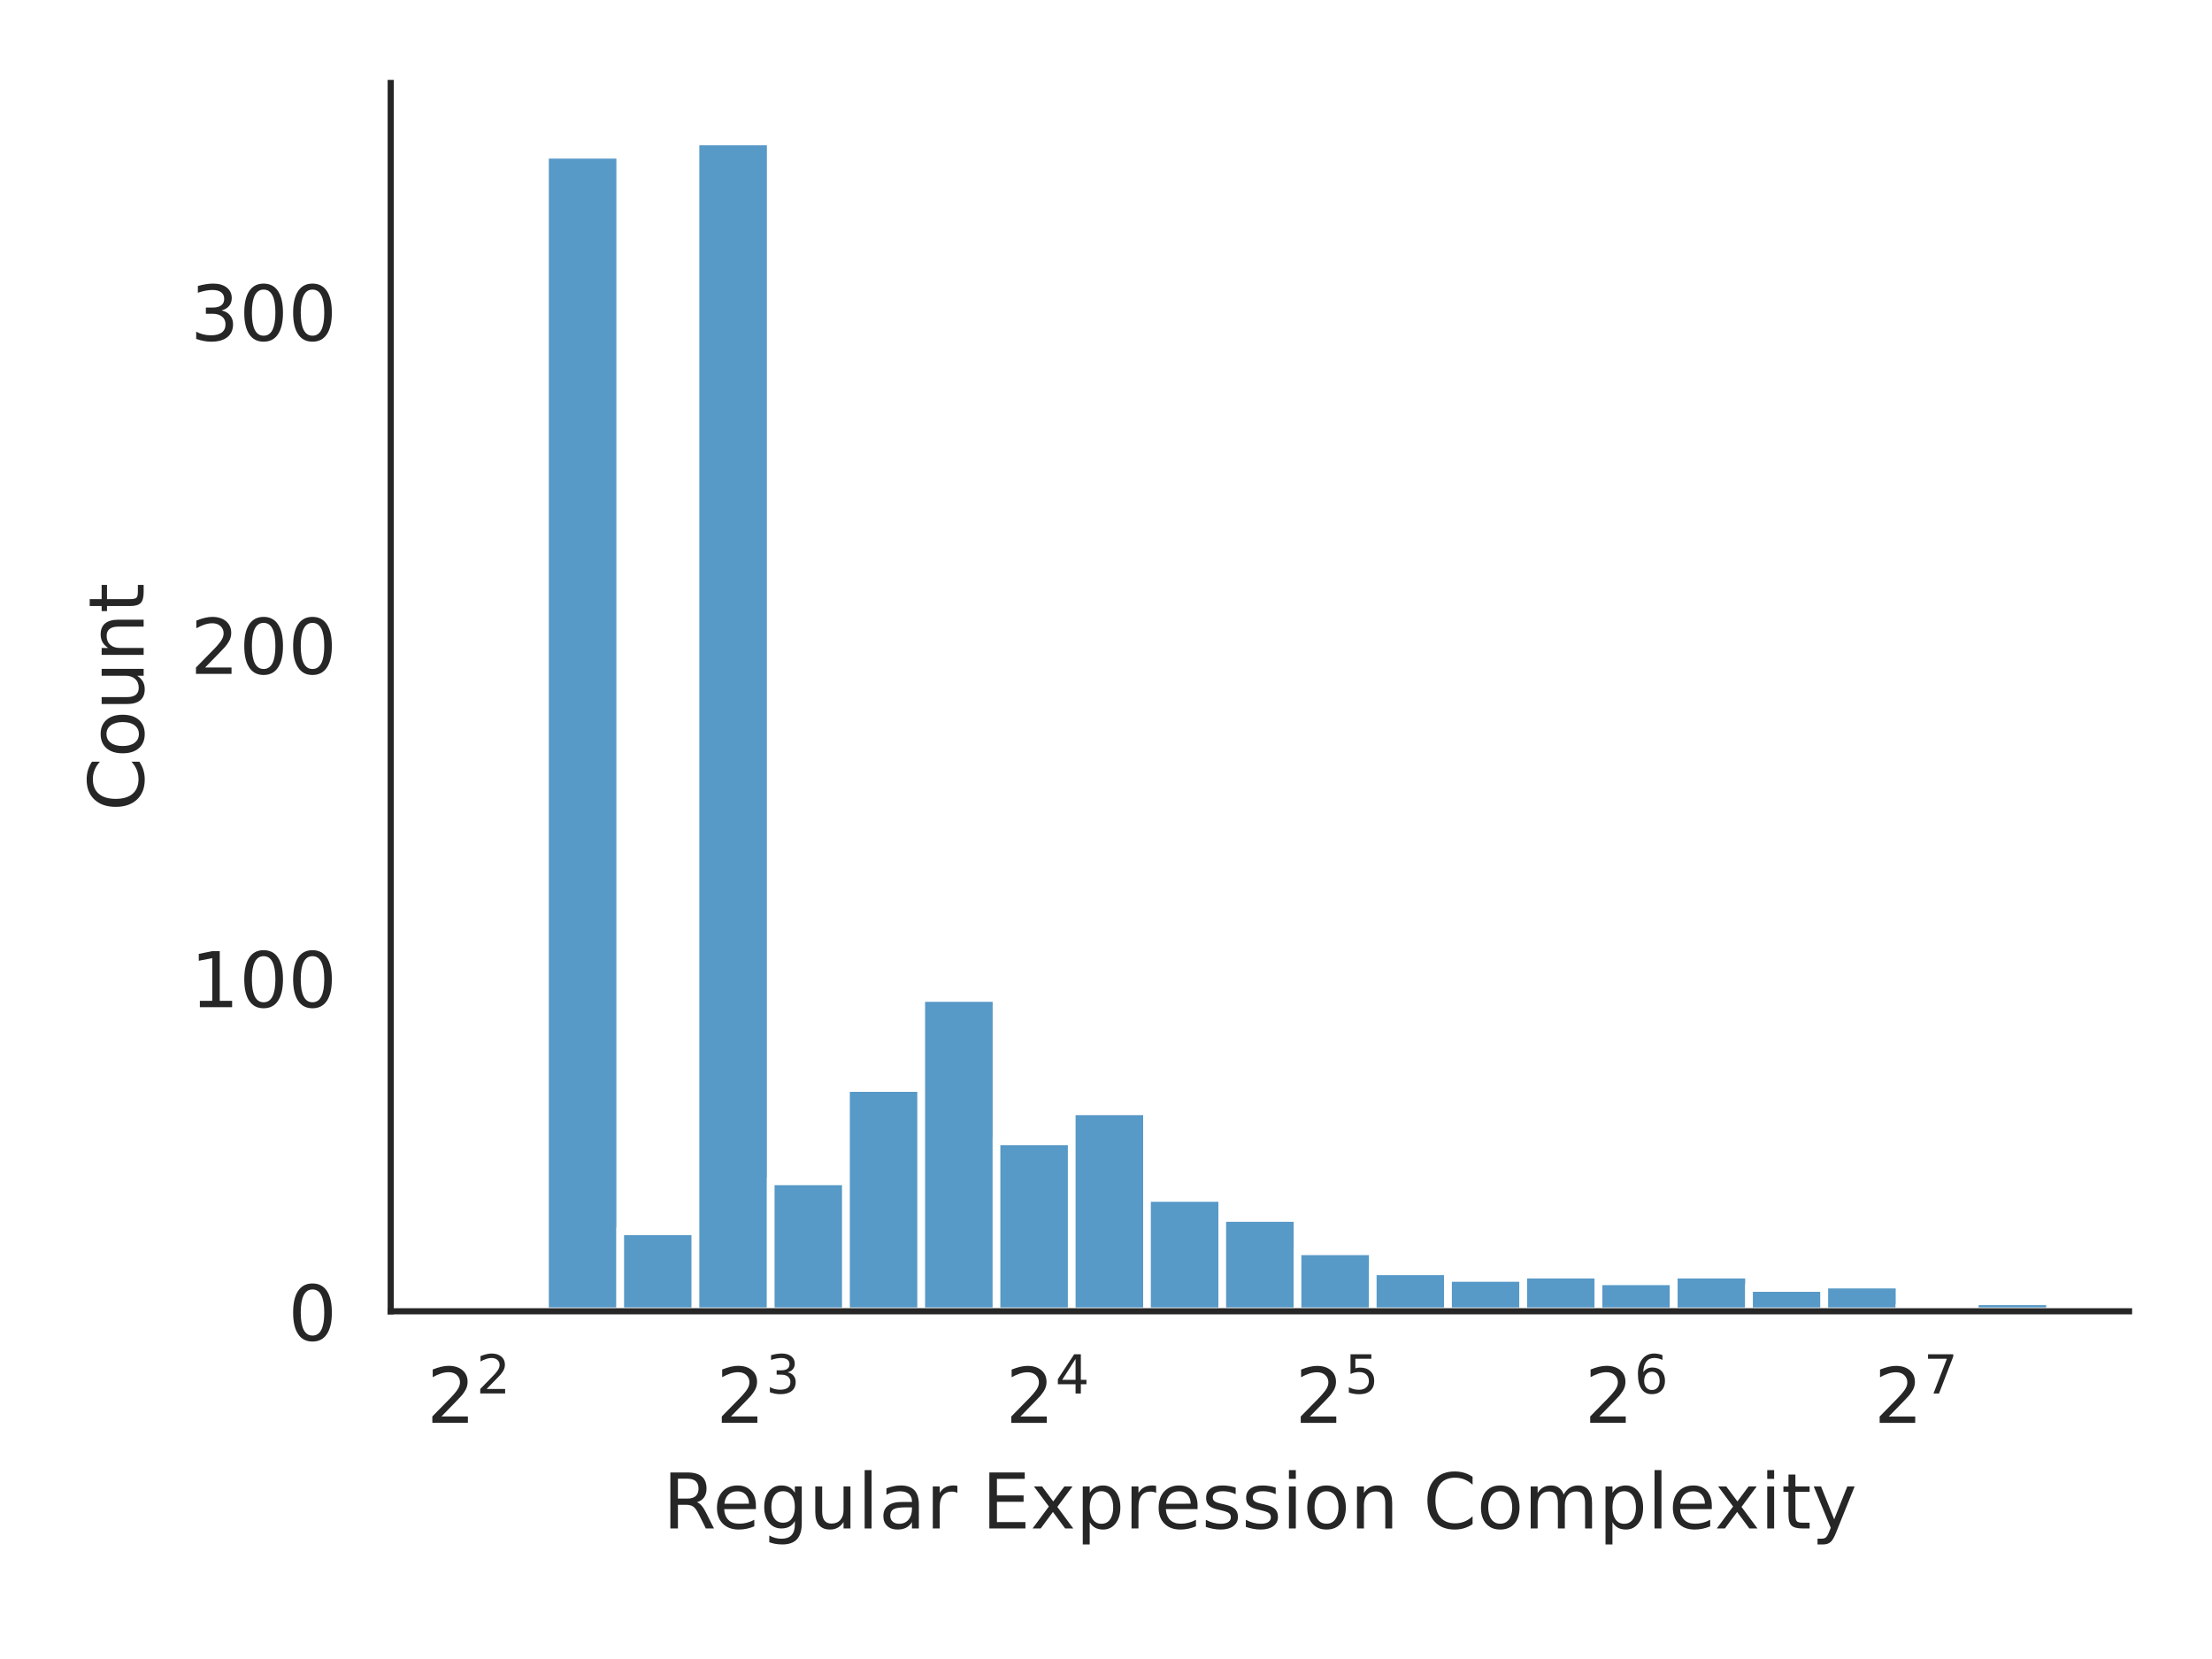
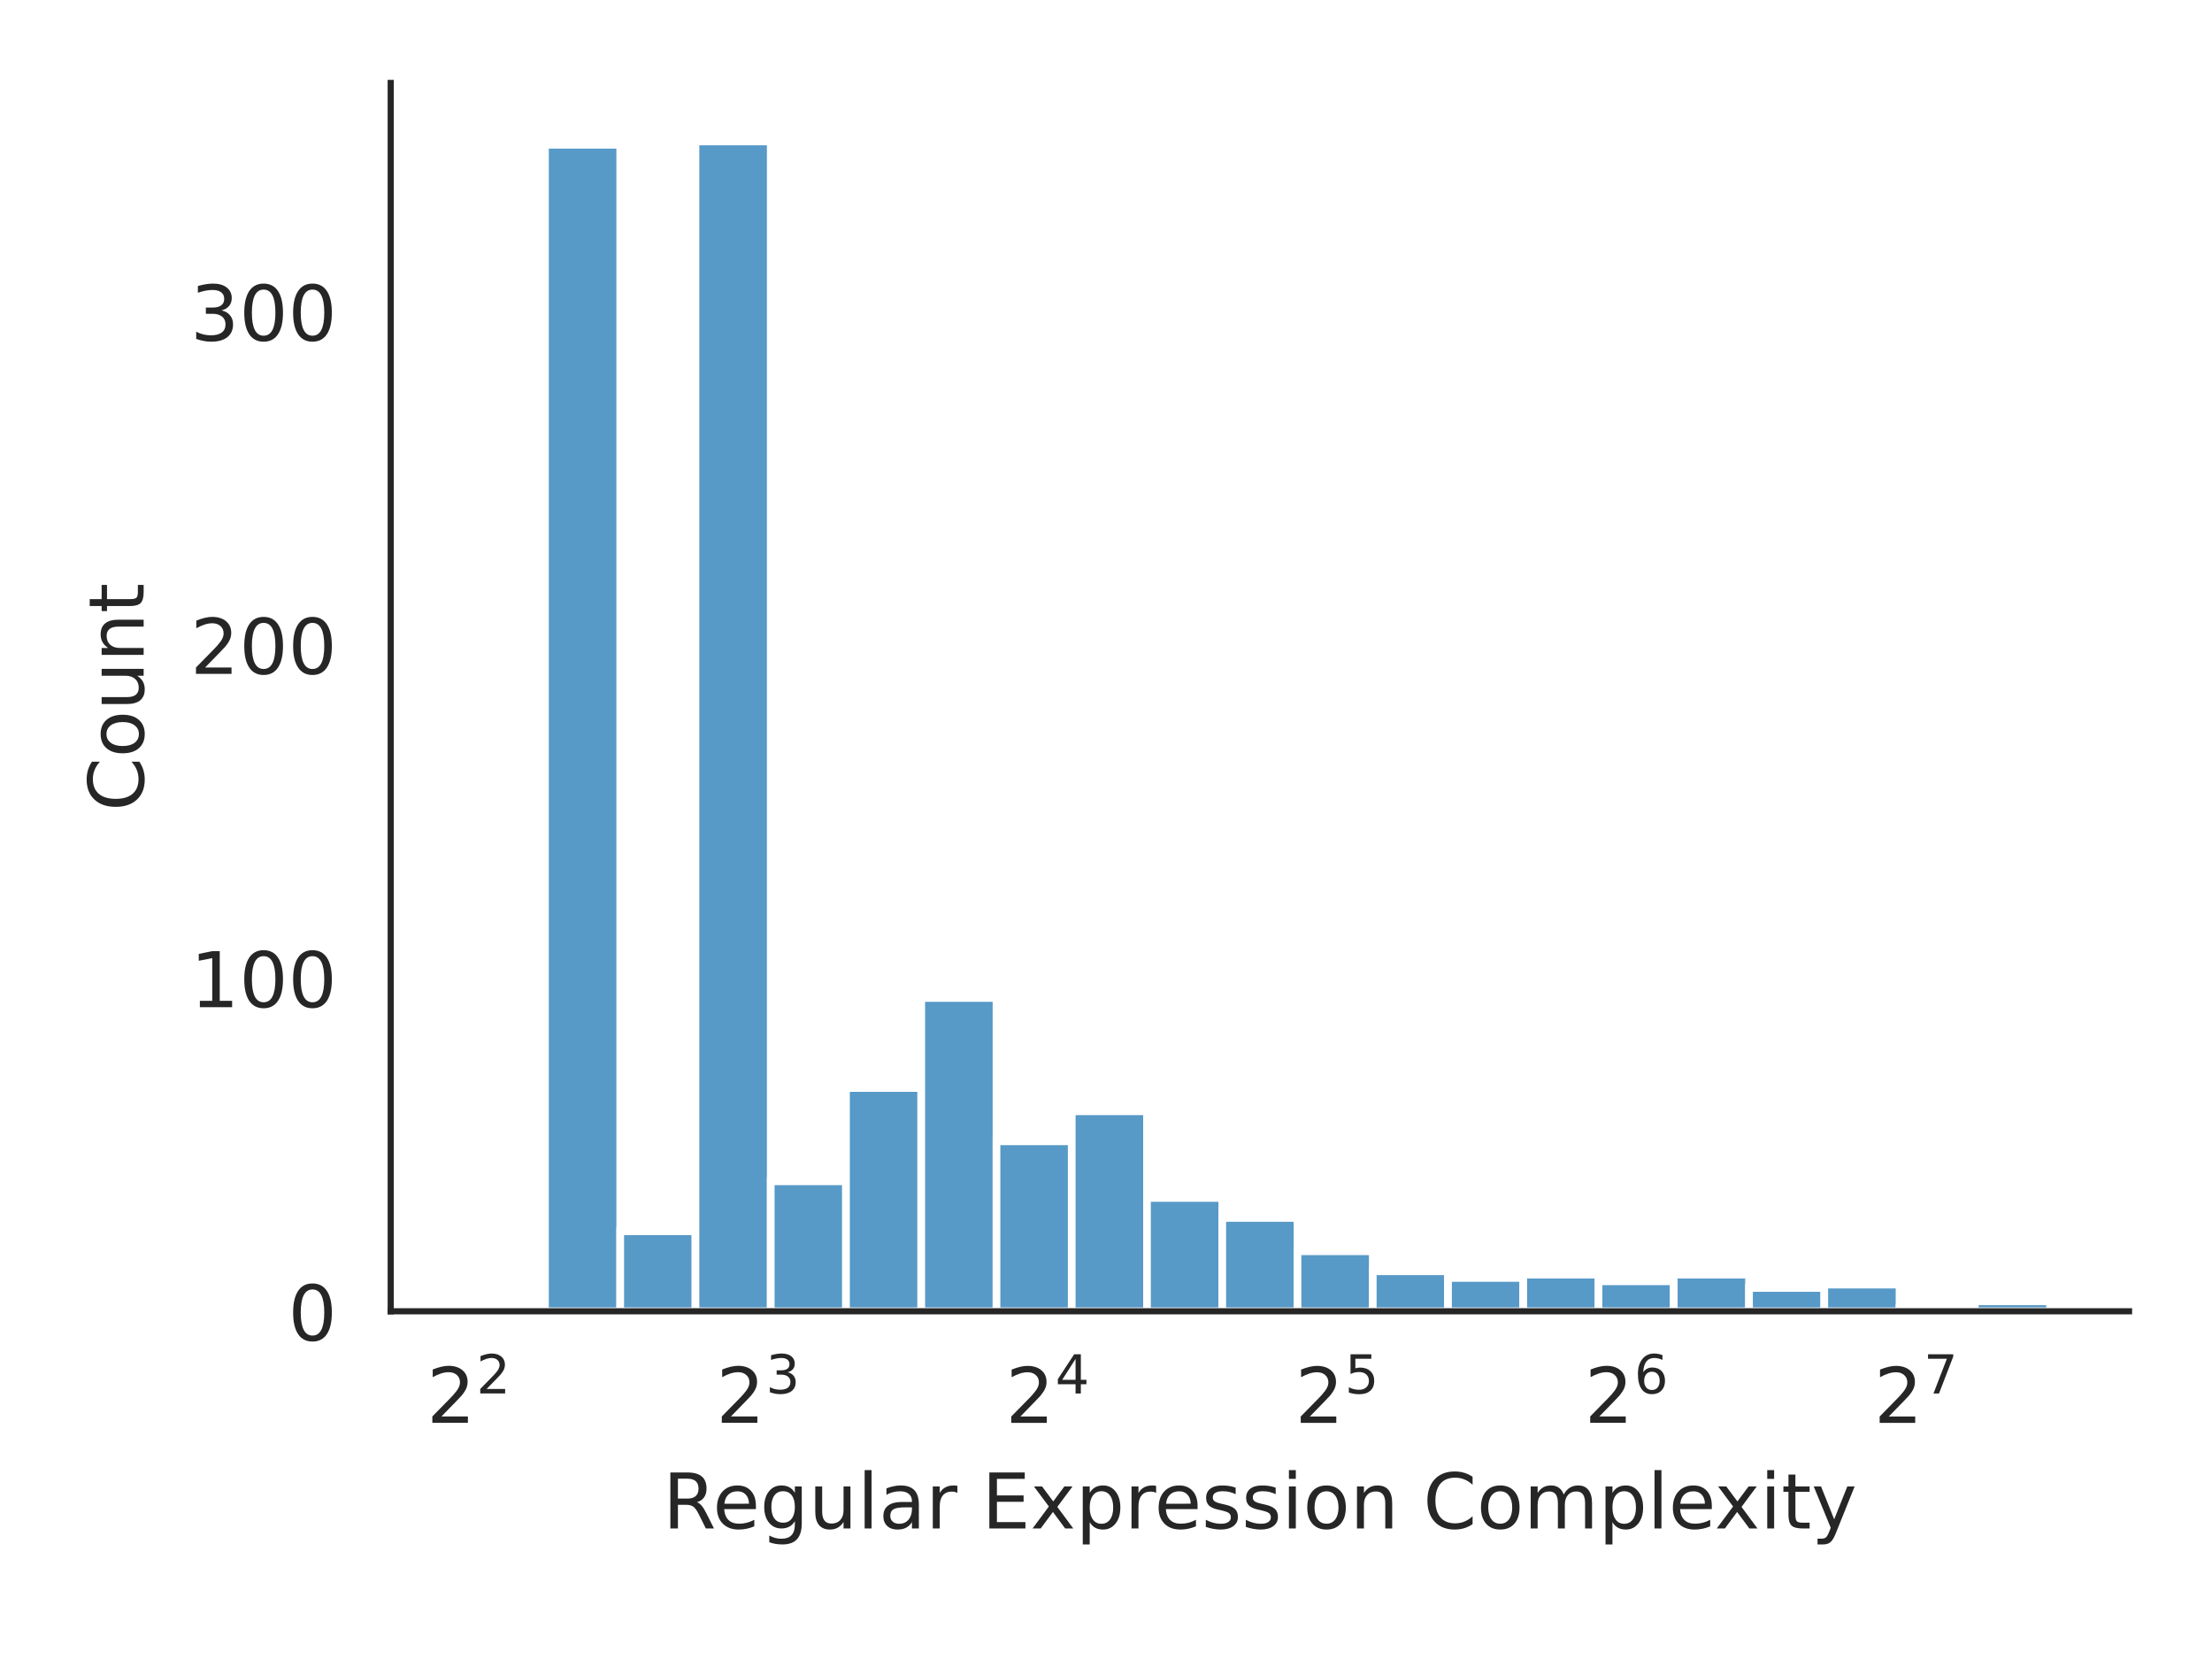
<svg xmlns="http://www.w3.org/2000/svg" xmlns:xlink="http://www.w3.org/1999/xlink" width="288pt" height="216pt" viewBox="0 0 288 216" version="1.1">
  <defs>
    <style type="text/css">*{stroke-linejoin: round; stroke-linecap: butt}</style>
  </defs>
  <g id="figure_1">
    <g id="patch_1">
      <path d="M 0 216  L 288 216  L 288 0  L 0 0  z " style="fill: #ffffff" />
    </g>
    <g id="axes_1">
      <g id="patch_2">
        <path d="M 50.87 170.728  L 277.2 170.728  L 277.2 10.8  L 50.87 10.8  z " style="fill: #ffffff" />
      </g>
      <g id="matplotlib.axis_1">
        <g id="xtick_1">
          <g id="text_1">
            <g style="fill: #262626" transform="translate(55.55773 185.3264)scale(0.1 -0.1)">
              <defs>
                <path id="DejaVuSans-32" d="M 1228 531  L 3431 531  L 3431 0  L 469 0  L 469 531  Q 828 903 1448 1529  Q 2069 2156 2228 2338  Q 2531 2678 2651 2914  Q 2772 3150 2772 3378  Q 2772 3750 2511 3984  Q 2250 4219 1831 4219  Q 1534 4219 1204 4116  Q 875 4013 500 3803  L 500 4441  Q 881 4594 1212 4672  Q 1544 4750 1819 4750  Q 2544 4750 2975 4387  Q 3406 4025 3406 3419  Q 3406 3131 3298 2873  Q 3191 2616 2906 2266  Q 2828 2175 2409 1742  Q 1991 1309 1228 531  z " transform="scale(0.015625)" />
              </defs>
              <use xlink:href="#DejaVuSans-32" transform="translate(0 0.765625)" />
              <use xlink:href="#DejaVuSans-32" transform="translate(64.58008 39.04688)scale(0.7)" />
            </g>
          </g>
        </g>
        <g id="xtick_2">
          <g id="text_2">
            <g style="fill: #262626" transform="translate(93.24563 185.3264)scale(0.1 -0.1)">
              <defs>
                <path id="DejaVuSans-33" d="M 2597 2516  Q 3050 2419 3304 2112  Q 3559 1806 3559 1356  Q 3559 666 3084 287  Q 2609 -91 1734 -91  Q 1441 -91 1130 -33  Q 819 25 488 141  L 488 750  Q 750 597 1062 519  Q 1375 441 1716 441  Q 2309 441 2620 675  Q 2931 909 2931 1356  Q 2931 1769 2642 2001  Q 2353 2234 1838 2234  L 1294 2234  L 1294 2753  L 1863 2753  Q 2328 2753 2575 2939  Q 2822 3125 2822 3475  Q 2822 3834 2567 4026  Q 2313 4219 1838 4219  Q 1578 4219 1281 4162  Q 984 4106 628 3988  L 628 4550  Q 988 4650 1302 4700  Q 1616 4750 1894 4750  Q 2613 4750 3031 4423  Q 3450 4097 3450 3541  Q 3450 3153 3228 2886  Q 3006 2619 2597 2516  z " transform="scale(0.015625)" />
              </defs>
              <use xlink:href="#DejaVuSans-32" transform="translate(0 0.765625)" />
              <use xlink:href="#DejaVuSans-33" transform="translate(64.58008 39.04688)scale(0.7)" />
            </g>
          </g>
        </g>
        <g id="xtick_3">
          <g id="text_3">
            <g style="fill: #262626" transform="translate(130.9335 185.3264)scale(0.1 -0.1)">
              <defs>
                <path id="DejaVuSans-34" d="M 2419 4116  L 825 1625  L 2419 1625  L 2419 4116  z M 2253 4666  L 3047 4666  L 3047 1625  L 3713 1625  L 3713 1100  L 3047 1100  L 3047 0  L 2419 0  L 2419 1100  L 313 1100  L 313 1709  L 2253 4666  z " transform="scale(0.015625)" />
              </defs>
              <use xlink:href="#DejaVuSans-32" transform="translate(0 0.684375)" />
              <use xlink:href="#DejaVuSans-34" transform="translate(64.58008 38.96563)scale(0.7)" />
            </g>
          </g>
        </g>
        <g id="xtick_4">
          <g id="text_4">
            <g style="fill: #262626" transform="translate(168.6214 185.3264)scale(0.1 -0.1)">
              <defs>
                <path id="DejaVuSans-35" d="M 691 4666  L 3169 4666  L 3169 4134  L 1269 4134  L 1269 2991  Q 1406 3038 1543 3061  Q 1681 3084 1819 3084  Q 2600 3084 3056 2656  Q 3513 2228 3513 1497  Q 3513 744 3044 326  Q 2575 -91 1722 -91  Q 1428 -91 1123 -41  Q 819 9 494 109  L 494 744  Q 775 591 1075 516  Q 1375 441 1709 441  Q 2250 441 2565 725  Q 2881 1009 2881 1497  Q 2881 1984 2565 2268  Q 2250 2553 1709 2553  Q 1456 2553 1204 2497  Q 953 2441 691 2322  L 691 4666  z " transform="scale(0.015625)" />
              </defs>
              <use xlink:href="#DejaVuSans-32" transform="translate(0 0.684375)" />
              <use xlink:href="#DejaVuSans-35" transform="translate(64.58008 38.96563)scale(0.7)" />
            </g>
          </g>
        </g>
        <g id="xtick_5">
          <g id="text_5">
            <g style="fill: #262626" transform="translate(206.3094 185.3264)scale(0.1 -0.1)">
              <defs>
                <path id="DejaVuSans-36" d="M 2113 2584  Q 1688 2584 1439 2293  Q 1191 2003 1191 1497  Q 1191 994 1439 701  Q 1688 409 2113 409  Q 2538 409 2786 701  Q 3034 994 3034 1497  Q 3034 2003 2786 2293  Q 2538 2584 2113 2584  z M 3366 4563  L 3366 3988  Q 3128 4100 2886 4159  Q 2644 4219 2406 4219  Q 1781 4219 1451 3797  Q 1122 3375 1075 2522  Q 1259 2794 1537 2939  Q 1816 3084 2150 3084  Q 2853 3084 3261 2657  Q 3669 2231 3669 1497  Q 3669 778 3244 343  Q 2819 -91 2113 -91  Q 1303 -91 875 529  Q 447 1150 447 2328  Q 447 3434 972 4092  Q 1497 4750 2381 4750  Q 2619 4750 2861 4703  Q 3103 4656 3366 4563  z " transform="scale(0.015625)" />
              </defs>
              <use xlink:href="#DejaVuSans-32" transform="translate(0 0.765625)" />
              <use xlink:href="#DejaVuSans-36" transform="translate(64.58008 39.04688)scale(0.7)" />
            </g>
          </g>
        </g>
        <g id="xtick_6">
          <g id="text_6">
            <g style="fill: #262626" transform="translate(243.9973 185.3264)scale(0.1 -0.1)">
              <defs>
                <path id="DejaVuSans-37" d="M 525 4666  L 3525 4666  L 3525 4397  L 1831 0  L 1172 0  L 2766 4134  L 525 4134  L 525 4666  z " transform="scale(0.015625)" />
              </defs>
              <use xlink:href="#DejaVuSans-32" transform="translate(0 0.684375)" />
              <use xlink:href="#DejaVuSans-37" transform="translate(64.58008 38.96563)scale(0.7)" />
            </g>
          </g>
        </g>
        <g id="text_7">
          <g style="fill: #262626" transform="translate(86.29906 199.0046)scale(0.1 -0.1)">
            <defs>
              <path id="DejaVuSans-52" d="M 2841 2188  Q 3044 2119 3236 1894  Q 3428 1669 3622 1275  L 4263 0  L 3584 0  L 2988 1197  Q 2756 1666 2539 1819  Q 2322 1972 1947 1972  L 1259 1972  L 1259 0  L 628 0  L 628 4666  L 2053 4666  Q 2853 4666 3247 4331  Q 3641 3997 3641 3322  Q 3641 2881 3436 2590  Q 3231 2300 2841 2188  z M 1259 4147  L 1259 2491  L 2053 2491  Q 2509 2491 2742 2702  Q 2975 2913 2975 3322  Q 2975 3731 2742 3939  Q 2509 4147 2053 4147  L 1259 4147  z " transform="scale(0.015625)" />
              <path id="DejaVuSans-65" d="M 3597 1894  L 3597 1613  L 953 1613  Q 991 1019 1311 708  Q 1631 397 2203 397  Q 2534 397 2845 478  Q 3156 559 3463 722  L 3463 178  Q 3153 47 2828 -22  Q 2503 -91 2169 -91  Q 1331 -91 842 396  Q 353 884 353 1716  Q 353 2575 817 3079  Q 1281 3584 2069 3584  Q 2775 3584 3186 3129  Q 3597 2675 3597 1894  z M 3022 2063  Q 3016 2534 2758 2815  Q 2500 3097 2075 3097  Q 1594 3097 1305 2825  Q 1016 2553 972 2059  L 3022 2063  z " transform="scale(0.015625)" />
              <path id="DejaVuSans-67" d="M 2906 1791  Q 2906 2416 2648 2759  Q 2391 3103 1925 3103  Q 1463 3103 1205 2759  Q 947 2416 947 1791  Q 947 1169 1205 825  Q 1463 481 1925 481  Q 2391 481 2648 825  Q 2906 1169 2906 1791  z M 3481 434  Q 3481 -459 3084 -895  Q 2688 -1331 1869 -1331  Q 1566 -1331 1297 -1286  Q 1028 -1241 775 -1147  L 775 -588  Q 1028 -725 1275 -790  Q 1522 -856 1778 -856  Q 2344 -856 2625 -561  Q 2906 -266 2906 331  L 2906 616  Q 2728 306 2450 153  Q 2172 0 1784 0  Q 1141 0 747 490  Q 353 981 353 1791  Q 353 2603 747 3093  Q 1141 3584 1784 3584  Q 2172 3584 2450 3431  Q 2728 3278 2906 2969  L 2906 3500  L 3481 3500  L 3481 434  z " transform="scale(0.015625)" />
              <path id="DejaVuSans-75" d="M 544 1381  L 544 3500  L 1119 3500  L 1119 1403  Q 1119 906 1312 657  Q 1506 409 1894 409  Q 2359 409 2629 706  Q 2900 1003 2900 1516  L 2900 3500  L 3475 3500  L 3475 0  L 2900 0  L 2900 538  Q 2691 219 2414 64  Q 2138 -91 1772 -91  Q 1169 -91 856 284  Q 544 659 544 1381  z M 1991 3584  L 1991 3584  z " transform="scale(0.015625)" />
              <path id="DejaVuSans-6c" d="M 603 4863  L 1178 4863  L 1178 0  L 603 0  L 603 4863  z " transform="scale(0.015625)" />
              <path id="DejaVuSans-61" d="M 2194 1759  Q 1497 1759 1228 1600  Q 959 1441 959 1056  Q 959 750 1161 570  Q 1363 391 1709 391  Q 2188 391 2477 730  Q 2766 1069 2766 1631  L 2766 1759  L 2194 1759  z M 3341 1997  L 3341 0  L 2766 0  L 2766 531  Q 2569 213 2275 61  Q 1981 -91 1556 -91  Q 1019 -91 701 211  Q 384 513 384 1019  Q 384 1609 779 1909  Q 1175 2209 1959 2209  L 2766 2209  L 2766 2266  Q 2766 2663 2505 2880  Q 2244 3097 1772 3097  Q 1472 3097 1187 3025  Q 903 2953 641 2809  L 641 3341  Q 956 3463 1253 3523  Q 1550 3584 1831 3584  Q 2591 3584 2966 3190  Q 3341 2797 3341 1997  z " transform="scale(0.015625)" />
              <path id="DejaVuSans-72" d="M 2631 2963  Q 2534 3019 2420 3045  Q 2306 3072 2169 3072  Q 1681 3072 1420 2755  Q 1159 2438 1159 1844  L 1159 0  L 581 0  L 581 3500  L 1159 3500  L 1159 2956  Q 1341 3275 1631 3429  Q 1922 3584 2338 3584  Q 2397 3584 2469 3576  Q 2541 3569 2628 3553  L 2631 2963  z " transform="scale(0.015625)" />
              <path id="DejaVuSans-20" transform="scale(0.015625)" />
              <path id="DejaVuSans-45" d="M 628 4666  L 3578 4666  L 3578 4134  L 1259 4134  L 1259 2753  L 3481 2753  L 3481 2222  L 1259 2222  L 1259 531  L 3634 531  L 3634 0  L 628 0  L 628 4666  z " transform="scale(0.015625)" />
              <path id="DejaVuSans-78" d="M 3513 3500  L 2247 1797  L 3578 0  L 2900 0  L 1881 1375  L 863 0  L 184 0  L 1544 1831  L 300 3500  L 978 3500  L 1906 2253  L 2834 3500  L 3513 3500  z " transform="scale(0.015625)" />
              <path id="DejaVuSans-70" d="M 1159 525  L 1159 -1331  L 581 -1331  L 581 3500  L 1159 3500  L 1159 2969  Q 1341 3281 1617 3432  Q 1894 3584 2278 3584  Q 2916 3584 3314 3078  Q 3713 2572 3713 1747  Q 3713 922 3314 415  Q 2916 -91 2278 -91  Q 1894 -91 1617 61  Q 1341 213 1159 525  z M 3116 1747  Q 3116 2381 2855 2742  Q 2594 3103 2138 3103  Q 1681 3103 1420 2742  Q 1159 2381 1159 1747  Q 1159 1113 1420 752  Q 1681 391 2138 391  Q 2594 391 2855 752  Q 3116 1113 3116 1747  z " transform="scale(0.015625)" />
              <path id="DejaVuSans-73" d="M 2834 3397  L 2834 2853  Q 2591 2978 2328 3040  Q 2066 3103 1784 3103  Q 1356 3103 1142 2972  Q 928 2841 928 2578  Q 928 2378 1081 2264  Q 1234 2150 1697 2047  L 1894 2003  Q 2506 1872 2764 1633  Q 3022 1394 3022 966  Q 3022 478 2636 193  Q 2250 -91 1575 -91  Q 1294 -91 989 -36  Q 684 19 347 128  L 347 722  Q 666 556 975 473  Q 1284 391 1588 391  Q 1994 391 2212 530  Q 2431 669 2431 922  Q 2431 1156 2273 1281  Q 2116 1406 1581 1522  L 1381 1569  Q 847 1681 609 1914  Q 372 2147 372 2553  Q 372 3047 722 3315  Q 1072 3584 1716 3584  Q 2034 3584 2315 3537  Q 2597 3491 2834 3397  z " transform="scale(0.015625)" />
              <path id="DejaVuSans-69" d="M 603 3500  L 1178 3500  L 1178 0  L 603 0  L 603 3500  z M 603 4863  L 1178 4863  L 1178 4134  L 603 4134  L 603 4863  z " transform="scale(0.015625)" />
              <path id="DejaVuSans-6f" d="M 1959 3097  Q 1497 3097 1228 2736  Q 959 2375 959 1747  Q 959 1119 1226 758  Q 1494 397 1959 397  Q 2419 397 2687 759  Q 2956 1122 2956 1747  Q 2956 2369 2687 2733  Q 2419 3097 1959 3097  z M 1959 3584  Q 2709 3584 3137 3096  Q 3566 2609 3566 1747  Q 3566 888 3137 398  Q 2709 -91 1959 -91  Q 1206 -91 779 398  Q 353 888 353 1747  Q 353 2609 779 3096  Q 1206 3584 1959 3584  z " transform="scale(0.015625)" />
              <path id="DejaVuSans-6e" d="M 3513 2113  L 3513 0  L 2938 0  L 2938 2094  Q 2938 2591 2744 2837  Q 2550 3084 2163 3084  Q 1697 3084 1428 2787  Q 1159 2491 1159 1978  L 1159 0  L 581 0  L 581 3500  L 1159 3500  L 1159 2956  Q 1366 3272 1645 3428  Q 1925 3584 2291 3584  Q 2894 3584 3203 3211  Q 3513 2838 3513 2113  z " transform="scale(0.015625)" />
              <path id="DejaVuSans-43" d="M 4122 4306  L 4122 3641  Q 3803 3938 3442 4084  Q 3081 4231 2675 4231  Q 1875 4231 1450 3742  Q 1025 3253 1025 2328  Q 1025 1406 1450 917  Q 1875 428 2675 428  Q 3081 428 3442 575  Q 3803 722 4122 1019  L 4122 359  Q 3791 134 3420 21  Q 3050 -91 2638 -91  Q 1578 -91 968 557  Q 359 1206 359 2328  Q 359 3453 968 4101  Q 1578 4750 2638 4750  Q 3056 4750 3426 4639  Q 3797 4528 4122 4306  z " transform="scale(0.015625)" />
              <path id="DejaVuSans-6d" d="M 3328 2828  Q 3544 3216 3844 3400  Q 4144 3584 4550 3584  Q 5097 3584 5394 3201  Q 5691 2819 5691 2113  L 5691 0  L 5113 0  L 5113 2094  Q 5113 2597 4934 2840  Q 4756 3084 4391 3084  Q 3944 3084 3684 2787  Q 3425 2491 3425 1978  L 3425 0  L 2847 0  L 2847 2094  Q 2847 2600 2669 2842  Q 2491 3084 2119 3084  Q 1678 3084 1418 2786  Q 1159 2488 1159 1978  L 1159 0  L 581 0  L 581 3500  L 1159 3500  L 1159 2956  Q 1356 3278 1631 3431  Q 1906 3584 2284 3584  Q 2666 3584 2933 3390  Q 3200 3197 3328 2828  z " transform="scale(0.015625)" />
              <path id="DejaVuSans-74" d="M 1172 4494  L 1172 3500  L 2356 3500  L 2356 3053  L 1172 3053  L 1172 1153  Q 1172 725 1289 603  Q 1406 481 1766 481  L 2356 481  L 2356 0  L 1766 0  Q 1100 0 847 248  Q 594 497 594 1153  L 594 3053  L 172 3053  L 172 3500  L 594 3500  L 594 4494  L 1172 4494  z " transform="scale(0.015625)" />
              <path id="DejaVuSans-79" d="M 2059 -325  Q 1816 -950 1584 -1140  Q 1353 -1331 966 -1331  L 506 -1331  L 506 -850  L 844 -850  Q 1081 -850 1212 -737  Q 1344 -625 1503 -206  L 1606 56  L 191 3500  L 800 3500  L 1894 763  L 2988 3500  L 3597 3500  L 2059 -325  z " transform="scale(0.015625)" />
            </defs>
            <use xlink:href="#DejaVuSans-52" />
            <use xlink:href="#DejaVuSans-65" x="64.982" />
            <use xlink:href="#DejaVuSans-67" x="126.506" />
            <use xlink:href="#DejaVuSans-75" x="189.982" />
            <use xlink:href="#DejaVuSans-6c" x="253.361" />
            <use xlink:href="#DejaVuSans-61" x="281.145" />
            <use xlink:href="#DejaVuSans-72" x="342.424" />
            <use xlink:href="#DejaVuSans-20" x="383.537" />
            <use xlink:href="#DejaVuSans-45" x="415.324" />
            <use xlink:href="#DejaVuSans-78" x="478.508" />
            <use xlink:href="#DejaVuSans-70" x="537.688" />
            <use xlink:href="#DejaVuSans-72" x="601.164" />
            <use xlink:href="#DejaVuSans-65" x="640.027" />
            <use xlink:href="#DejaVuSans-73" x="701.551" />
            <use xlink:href="#DejaVuSans-73" x="753.65" />
            <use xlink:href="#DejaVuSans-69" x="805.75" />
            <use xlink:href="#DejaVuSans-6f" x="833.533" />
            <use xlink:href="#DejaVuSans-6e" x="894.715" />
            <use xlink:href="#DejaVuSans-20" x="958.094" />
            <use xlink:href="#DejaVuSans-43" x="989.881" />
            <use xlink:href="#DejaVuSans-6f" x="1059.705" />
            <use xlink:href="#DejaVuSans-6d" x="1120.887" />
            <use xlink:href="#DejaVuSans-70" x="1218.299" />
            <use xlink:href="#DejaVuSans-6c" x="1281.775" />
            <use xlink:href="#DejaVuSans-65" x="1309.559" />
            <use xlink:href="#DejaVuSans-78" x="1369.332" />
            <use xlink:href="#DejaVuSans-69" x="1428.512" />
            <use xlink:href="#DejaVuSans-74" x="1456.295" />
            <use xlink:href="#DejaVuSans-79" x="1495.504" />
          </g>
        </g>
      </g>
      <g id="matplotlib.axis_2">
        <g id="ytick_1">
          <g id="text_8">
            <g style="fill: #262626" transform="translate(37.5075 174.5272)scale(0.1 -0.1)">
              <defs>
                <path id="DejaVuSans-30" d="M 2034 4250  Q 1547 4250 1301 3770  Q 1056 3291 1056 2328  Q 1056 1369 1301 889  Q 1547 409 2034 409  Q 2525 409 2770 889  Q 3016 1369 3016 2328  Q 3016 3291 2770 3770  Q 2525 4250 2034 4250  z M 2034 4750  Q 2819 4750 3233 4129  Q 3647 3509 3647 2328  Q 3647 1150 3233 529  Q 2819 -91 2034 -91  Q 1250 -91 836 529  Q 422 1150 422 2328  Q 422 3509 836 4129  Q 1250 4750 2034 4750  z " transform="scale(0.015625)" />
              </defs>
              <use xlink:href="#DejaVuSans-30" />
            </g>
          </g>
        </g>
        <g id="ytick_2">
          <g id="text_9">
            <g style="fill: #262626" transform="translate(24.7825 131.1334)scale(0.1 -0.1)">
              <defs>
                <path id="DejaVuSans-31" d="M 794 531  L 1825 531  L 1825 4091  L 703 3866  L 703 4441  L 1819 4666  L 2450 4666  L 2450 531  L 3481 531  L 3481 0  L 794 0  L 794 531  z " transform="scale(0.015625)" />
              </defs>
              <use xlink:href="#DejaVuSans-31" />
              <use xlink:href="#DejaVuSans-30" x="63.623" />
              <use xlink:href="#DejaVuSans-30" x="127.246" />
            </g>
          </g>
        </g>
        <g id="ytick_3">
          <g id="text_10">
            <g style="fill: #262626" transform="translate(24.7825 87.73954)scale(0.1 -0.1)">
              <use xlink:href="#DejaVuSans-32" />
              <use xlink:href="#DejaVuSans-30" x="63.623" />
              <use xlink:href="#DejaVuSans-30" x="127.246" />
            </g>
          </g>
        </g>
        <g id="ytick_4">
          <g id="text_11">
            <g style="fill: #262626" transform="translate(24.7825 44.3457)scale(0.1 -0.1)">
              <use xlink:href="#DejaVuSans-33" />
              <use xlink:href="#DejaVuSans-30" x="63.623" />
              <use xlink:href="#DejaVuSans-30" x="127.246" />
            </g>
          </g>
        </g>
        <g id="text_12">
          <g style="fill: #262626" transform="translate(18.70281 105.6124)rotate(-90)scale(0.1 -0.1)">
            <use xlink:href="#DejaVuSans-43" />
            <use xlink:href="#DejaVuSans-6f" x="69.824" />
            <use xlink:href="#DejaVuSans-75" x="131.006" />
            <use xlink:href="#DejaVuSans-6e" x="194.385" />
            <use xlink:href="#DejaVuSans-74" x="257.764" />
          </g>
        </g>
      </g>
      <g id="patch_3">
        <path d="M 61.158 170.728  L 70.956 170.728  L 70.956 169.86  L 61.158 169.86  z " clip-path="url(#p58f02df5b8)" style="fill: #1f77b4; fill-opacity: 0.75; stroke: #ffffff; stroke-linejoin: miter" />
      </g>
      <g id="patch_4">
-         <path d="M 70.956 170.728  L 80.753 170.728  L 80.753 20.151  L 70.956 20.151  z " clip-path="url(#p58f02df5b8)" style="fill: #1f77b4; fill-opacity: 0.75; stroke: #ffffff; stroke-linejoin: miter" />
+         <path d="M 70.956 170.728  L 80.753 170.728  L 80.753 18.85  L 70.956 18.85  z " clip-path="url(#p58f02df5b8)" style="fill: #1f77b4; fill-opacity: 0.75; stroke: #ffffff; stroke-linejoin: miter" />
      </g>
      <g id="patch_5">
        <path d="M 80.753 170.728  L 90.551 170.728  L 90.551 160.313  L 80.753 160.313  z " clip-path="url(#p58f02df5b8)" style="fill: #1f77b4; fill-opacity: 0.75; stroke: #ffffff; stroke-linejoin: miter" />
      </g>
      <g id="patch_6">
        <path d="M 90.551 170.728  L 100.349 170.728  L 100.349 18.416  L 90.551 18.416  z " clip-path="url(#p58f02df5b8)" style="fill: #1f77b4; fill-opacity: 0.75; stroke: #ffffff; stroke-linejoin: miter" />
      </g>
      <g id="patch_7">
        <path d="M 100.349 170.728  L 110.147 170.728  L 110.147 153.804  L 100.349 153.804  z " clip-path="url(#p58f02df5b8)" style="fill: #1f77b4; fill-opacity: 0.75; stroke: #ffffff; stroke-linejoin: miter" />
      </g>
      <g id="patch_8">
        <path d="M 110.147 170.728  L 119.945 170.728  L 119.945 141.654  L 110.147 141.654  z " clip-path="url(#p58f02df5b8)" style="fill: #1f77b4; fill-opacity: 0.75; stroke: #ffffff; stroke-linejoin: miter" />
      </g>
      <g id="patch_9">
        <path d="M 119.945 170.728  L 129.743 170.728  L 129.743 129.938  L 119.945 129.938  z " clip-path="url(#p58f02df5b8)" style="fill: #1f77b4; fill-opacity: 0.75; stroke: #ffffff; stroke-linejoin: miter" />
      </g>
      <g id="patch_10">
        <path d="M 129.743 170.728  L 139.54 170.728  L 139.54 148.597  L 129.743 148.597  z " clip-path="url(#p58f02df5b8)" style="fill: #1f77b4; fill-opacity: 0.75; stroke: #ffffff; stroke-linejoin: miter" />
      </g>
      <g id="patch_11">
        <path d="M 139.54 170.728  L 149.338 170.728  L 149.338 144.692  L 139.54 144.692  z " clip-path="url(#p58f02df5b8)" style="fill: #1f77b4; fill-opacity: 0.75; stroke: #ffffff; stroke-linejoin: miter" />
      </g>
      <g id="patch_12">
        <path d="M 149.338 170.728  L 159.136 170.728  L 159.136 155.974  L 149.338 155.974  z " clip-path="url(#p58f02df5b8)" style="fill: #1f77b4; fill-opacity: 0.75; stroke: #ffffff; stroke-linejoin: miter" />
      </g>
      <g id="patch_13">
        <path d="M 159.136 170.728  L 168.934 170.728  L 168.934 158.578  L 159.136 158.578  z " clip-path="url(#p58f02df5b8)" style="fill: #1f77b4; fill-opacity: 0.75; stroke: #ffffff; stroke-linejoin: miter" />
      </g>
      <g id="patch_14">
        <path d="M 168.934 170.728  L 178.732 170.728  L 178.732 162.917  L 168.934 162.917  z " clip-path="url(#p58f02df5b8)" style="fill: #1f77b4; fill-opacity: 0.75; stroke: #ffffff; stroke-linejoin: miter" />
      </g>
      <g id="patch_15">
        <path d="M 178.732 170.728  L 188.53 170.728  L 188.53 165.521  L 178.732 165.521  z " clip-path="url(#p58f02df5b8)" style="fill: #1f77b4; fill-opacity: 0.75; stroke: #ffffff; stroke-linejoin: miter" />
      </g>
      <g id="patch_16">
        <path d="M 188.53 170.728  L 198.327 170.728  L 198.327 166.389  L 188.53 166.389  z " clip-path="url(#p58f02df5b8)" style="fill: #1f77b4; fill-opacity: 0.75; stroke: #ffffff; stroke-linejoin: miter" />
      </g>
      <g id="patch_17">
        <path d="M 198.327 170.728  L 208.125 170.728  L 208.125 165.955  L 198.327 165.955  z " clip-path="url(#p58f02df5b8)" style="fill: #1f77b4; fill-opacity: 0.75; stroke: #ffffff; stroke-linejoin: miter" />
      </g>
      <g id="patch_18">
        <path d="M 208.125 170.728  L 217.923 170.728  L 217.923 166.823  L 208.125 166.823  z " clip-path="url(#p58f02df5b8)" style="fill: #1f77b4; fill-opacity: 0.75; stroke: #ffffff; stroke-linejoin: miter" />
      </g>
      <g id="patch_19">
        <path d="M 217.923 170.728  L 227.721 170.728  L 227.721 165.955  L 217.923 165.955  z " clip-path="url(#p58f02df5b8)" style="fill: #1f77b4; fill-opacity: 0.75; stroke: #ffffff; stroke-linejoin: miter" />
      </g>
      <g id="patch_20">
        <path d="M 227.721 170.728  L 237.519 170.728  L 237.519 167.69  L 227.721 167.69  z " clip-path="url(#p58f02df5b8)" style="fill: #1f77b4; fill-opacity: 0.75; stroke: #ffffff; stroke-linejoin: miter" />
      </g>
      <g id="patch_21">
        <path d="M 237.519 170.728  L 247.317 170.728  L 247.317 167.256  L 237.519 167.256  z " clip-path="url(#p58f02df5b8)" style="fill: #1f77b4; fill-opacity: 0.75; stroke: #ffffff; stroke-linejoin: miter" />
      </g>
      <g id="patch_22">
        <path d="M 247.317 170.728  L 257.114 170.728  L 257.114 170.294  L 247.317 170.294  z " clip-path="url(#p58f02df5b8)" style="fill: #1f77b4; fill-opacity: 0.75; stroke: #ffffff; stroke-linejoin: miter" />
      </g>
      <g id="patch_23">
        <path d="M 257.114 170.728  L 266.912 170.728  L 266.912 169.426  L 257.114 169.426  z " clip-path="url(#p58f02df5b8)" style="fill: #1f77b4; fill-opacity: 0.75; stroke: #ffffff; stroke-linejoin: miter" />
      </g>
      <g id="patch_24">
        <path d="M 50.87 170.728  L 50.87 10.8  " style="fill: none; stroke: #262626; stroke-width: 0.8; stroke-linejoin: miter; stroke-linecap: square" />
      </g>
      <g id="patch_25">
        <path d="M 50.87 170.728  L 277.2 170.728  " style="fill: none; stroke: #262626; stroke-width: 0.8; stroke-linejoin: miter; stroke-linecap: square" />
      </g>
    </g>
  </g>
  <defs>
    <clipPath id="p58f02df5b8">
      <rect x="50.87" y="10.8" width="226.33" height="159.928" />
    </clipPath>
  </defs>
</svg>
